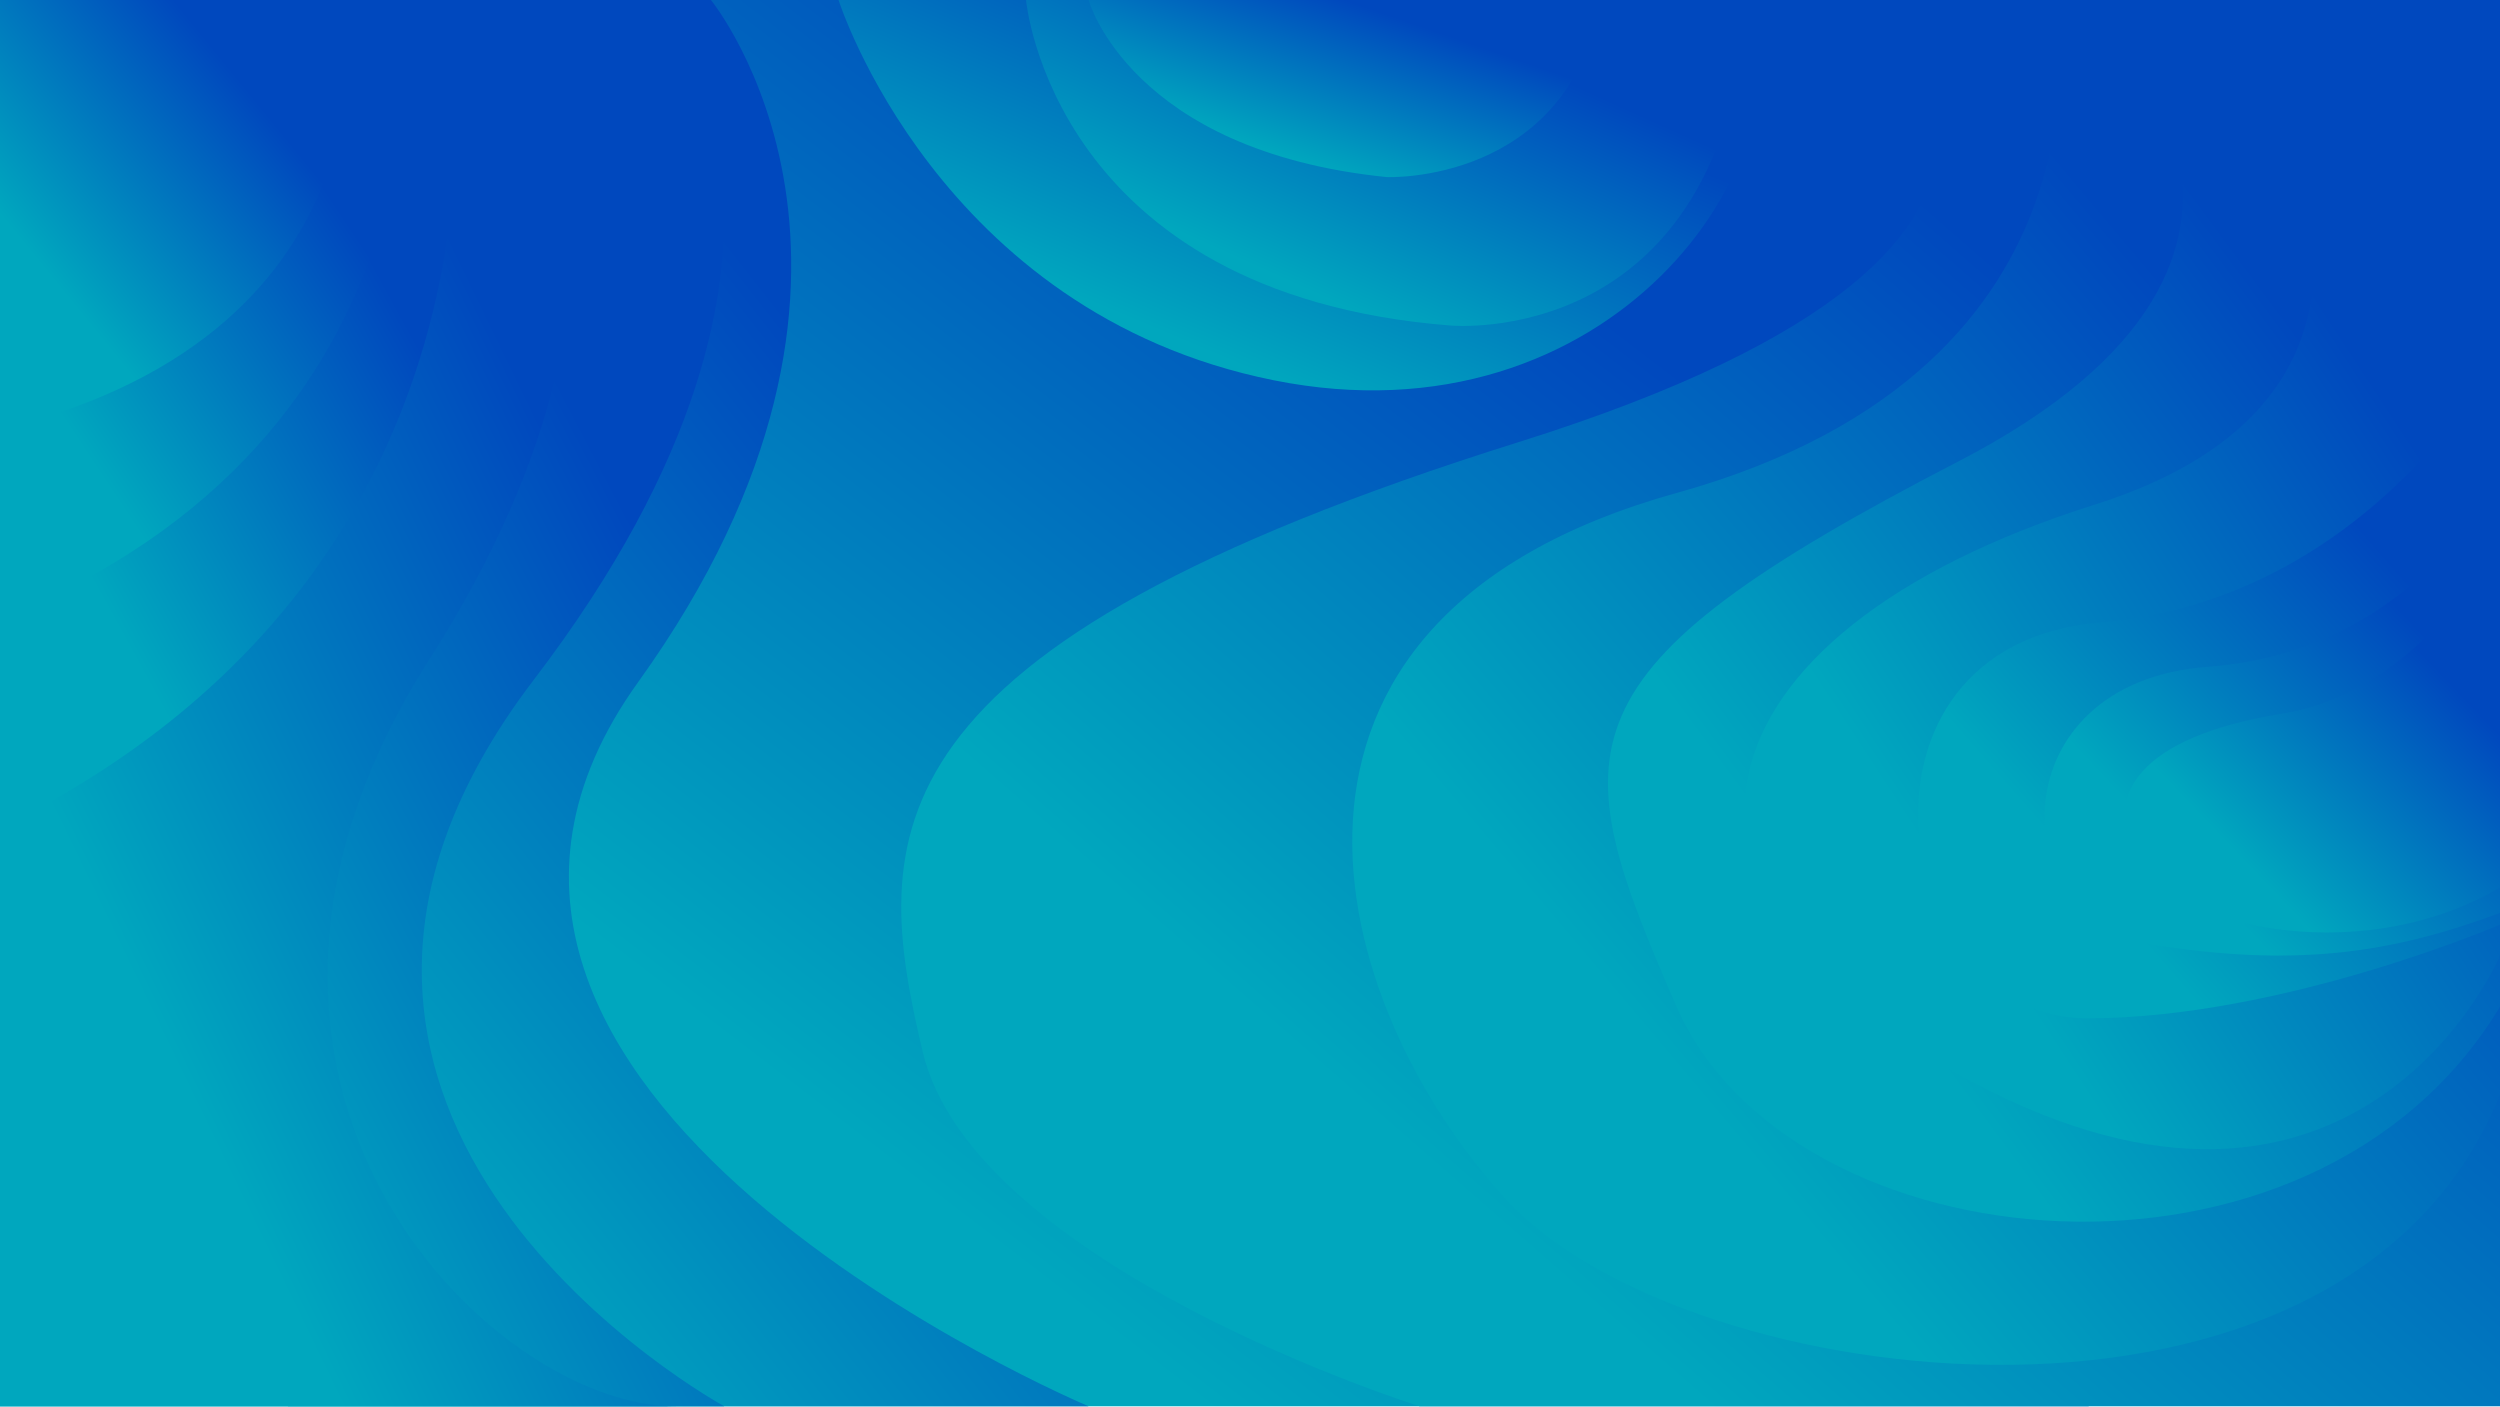
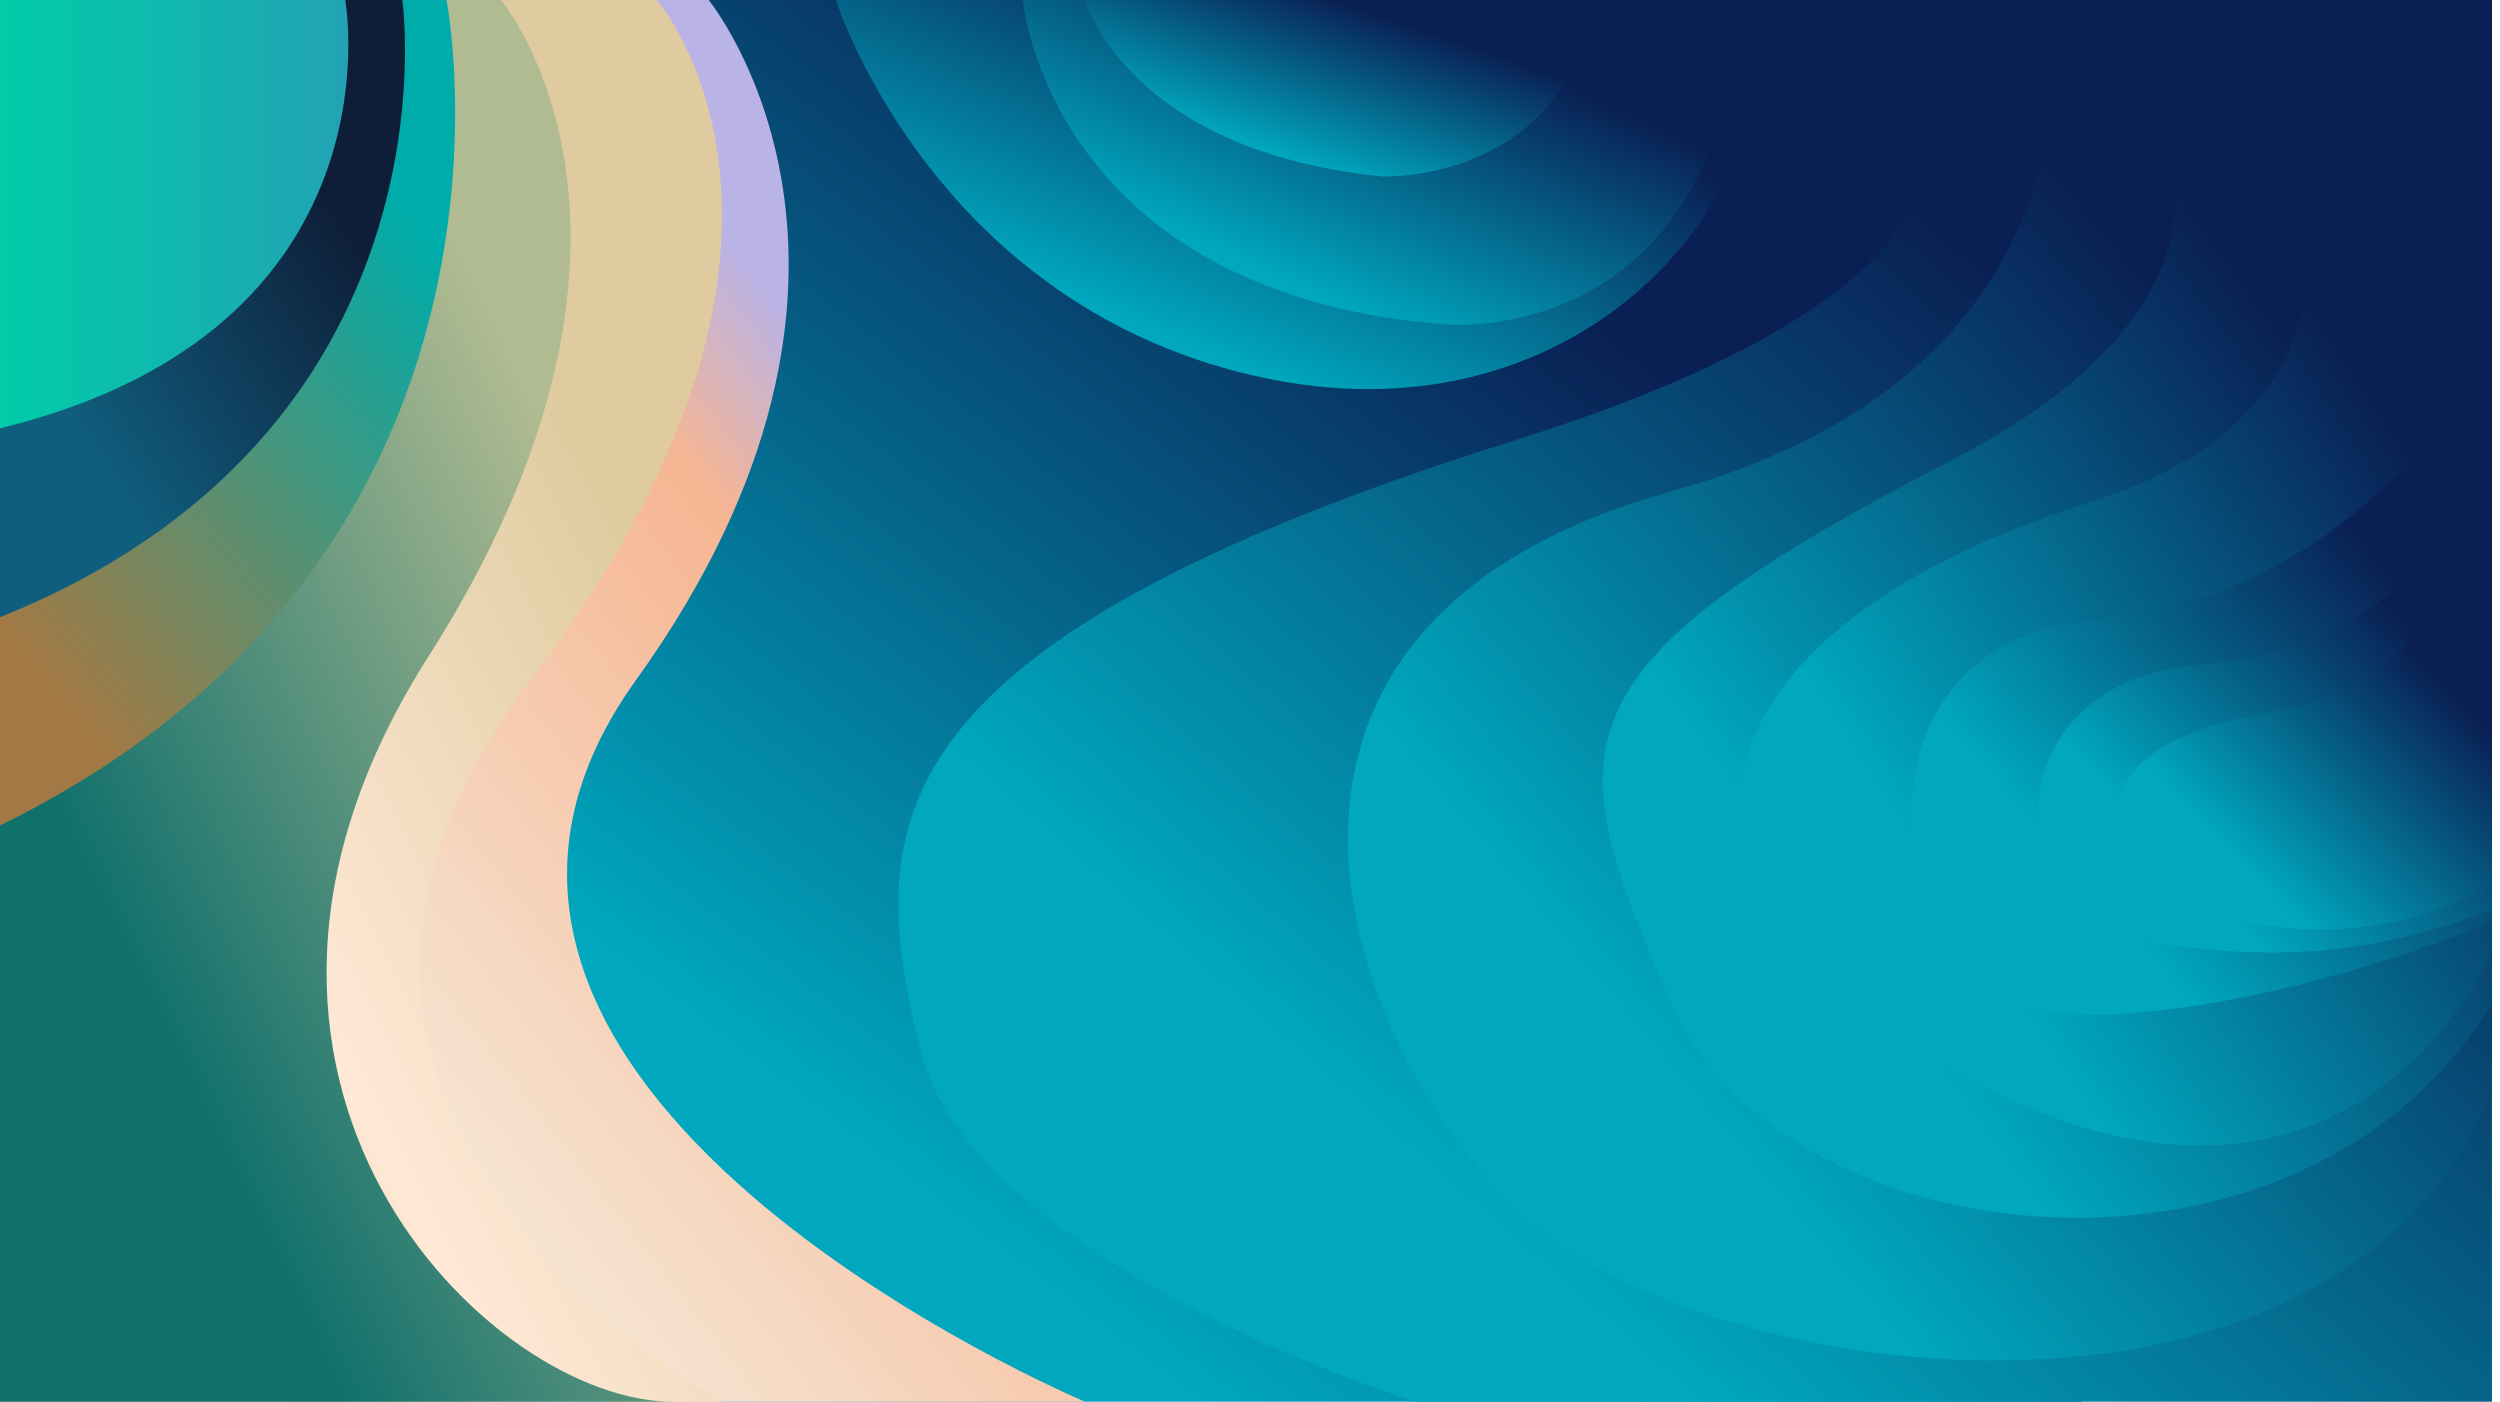
- <svg xmlns="http://www.w3.org/2000/svg" version="1.1" id="splash-background" x="0px" y="0px" viewBox="0 0 1920 1080" style="enable-background:new 0 0 1920 1080;" xml:space="preserve">
+ <svg xmlns="http://www.w3.org/2000/svg" version="1.1" preserveAspectRatio="none" xml:space="preserve">
  <defs>
    <linearGradient id="G_bottom" x1="50%" x2="0" y1="0" y2="0.5">
-       <stop offset="0%" stop-color="#0048be" />
+       <stop offset="0%" stop-color="#0a1f53" />
      <stop offset="100%" stop-color="#00a7be" />
    </linearGradient>
-     <style type="text/css">
-     	#splash-background .st0 {
-         width:100%;
-         height: 100%
-       }
-     </style>
+     <linearGradient id="G_left1" x1="50%" x2="0" y1="0" y2="0.5">
+       <stop offset="0%" stop-color="#bab3e5" />
+       <stop offset="20%" stop-color="#f6b592" />
+       <stop offset="100%" stop-color="#f6ebdb" />
+     </linearGradient>
+     <linearGradient id="G_left2" x1="50%" x2="0" y1="0" y2="0.5">
+       <stop offset="0%" stop-color="#dfcb9f" />
+       <stop offset="80%" stop-color="#ffe9d7" />
+       <stop offset="100%" stop-color="#e3b984" />
+     </linearGradient>
+     <linearGradient id="G_left3" x1="50%" x2="0" y1="0" y2="0.5">
+       <stop offset="0%" stop-color="#b0bb91" />
+       <stop offset="100%" stop-color="#10706c" />
+     </linearGradient>
+     <linearGradient id="G_left4" x1="50%" x2="0" y1="0" y2="0.75">
+       <stop offset="0%" stop-color="#00aca9" />
+       <stop offset="100%" stop-color="#a27944" />
+     </linearGradient>
+     <linearGradient id="G_left5" x1="50%" x2="0" y1="0" y2="0.5">
+       <stop offset="0%" stop-color="#0e1e38" />
+       <stop offset="100%" stop-color="#105e7e" />
+     </linearGradient>
+     <linearGradient id="G_left6" x1="1" x2="0" y1="0" y2="0">
+       <stop offset="0%" stop-color="#23a2b4" />
+       <stop offset="100%" stop-color="#00cca9" />
+     </linearGradient>
+     <linearGradient id="G_left7" x1="0" x2="0" y1="1" y2="0.5">
+       <stop offset="0%" stop-color="#00aca9" />
+       <stop offset="100%" stop-color="#a27944" />
+     </linearGradient>
  </defs>
-   <polygon id="bottom" class="st0" fill="url(#G_bottom)" points="278.1,0 221.1,1080 1604.1,1080 1619.1,0 ">
-     <animateTransform attributeName="transform" attributeType="XML" type="translate" dur="4s" values="5,23;-23,0;5,23" repeatCount="indefinite" />
-   </polygon>
-   <path id="left1" fill="url(#G_bottom)" class="st0" d="M546,0c0,0,170.7,208.7-56,524s346,556,346,556H0V0H546z">
-     <animateTransform attributeName="transform" attributeType="XML" type="translate" dur="4s" values="0,18;-18,0;0,18" repeatCount="indefinite" />
+   <polygon id="bottom" class="st0" fill="url(#G_bottom)" points="278.1,0 221.1,1080 1604.1,1080 1619.1,0 " />
+   <path id="left1" fill="url(#G_left1)" class="st0" d="M546,0c0,0,170.7,208.7-56,524s346,556,346,556H0V0H546z">
+     <animate begin="0s" repeatCount="indefinite" attributeName="d" dur="10s" values="M546,0c0,0,170.7,208.7-56,524s346,556,346,556H0V0H546z;         M546,0c0,0,170.7,308.7-56,524s346,556,346,556H0V0H546z;         M546,0c0,0,170.7,208.8-56,524s346,656,346,556H0V0H546z;         M546,0c0,0,170.7,208.7-56,524s346,556,346,556H0V0H546z" />
  </path>
-   <path id="left2" fill="url(#G_bottom)" class="st0" d="M506,0c0,0,162,184-96,522s146.2,558,146.2,558H0V0H506z">
-     <animateTransform attributeName="transform" attributeType="XML" type="translate" dur="4s" values="15,0;0,-15;15,0" repeatCount="indefinite" />
+   <path id="left2" fill="url(#G_left2)" class="st0" d="M506,0c0,0,162,184-96,522s146.2,558,146.2,558H0V0H506z">
+     <animate begin="0s" repeatCount="indefinite" attributeName="d" dur="14s" values="M506,0c0,0,162,184-96,522s146.2,558,146.2,558H0V0H506z;         M506,0c0,0,162,184-96,522s146.2,458,146.2,558H0V0H506z;         M506,0c0,0,162,184-96,522s146.2,558,246.2,558H0V0H506z;         M506,0c0,0,162,184-96,522s146.2,558,146.2,558H0V0H506z" />
  </path>
-   <path id="left3" fill="url(#G_bottom)" class="st0" d="M386,0c0,0,152,180-56,506s48,576,190,574H0V0H386z">
-     <animateTransform attributeName="transform" attributeType="XML" type="translate" dur="4s" values="0,15;-15,0;0,15" repeatCount="indefinite" />
+   <path id="left3" fill="url(#G_left3)" class="st0" d="M386,0c0,0,152,180-56,506s48,576,190,574H0V0H386z">
+     <animate begin="0s" repeatCount="indefinite" attributeName="d" dur="15s" values="M386,0c0,0,152,180-56,506s48,576,190,574H0V0H386z;         M386,0c0,0,60,180-56,506s48,576,190,574H0V0H386z;         M386,0c0,0,102,180-56,506s48,576,190,574H0V0H386z;         M386,0c0,0,152,180-56,506s48,576,190,574H0V0H386z" />
  </path>
-   <path id="left4" fill="url(#G_bottom)" class="st0" d="M344,0c0,0,84,426-344,636V0H344z">
-     <animateTransform attributeName="transform" attributeType="XML" type="translate" dur="4s" values="0,15;-15,0;0,15" repeatCount="indefinite" />
+   <path id="left4" fill="url(#G_left4)" class="st0" d="M344,0c0,0,84,426-344,636V0H344z">
+     <animate begin="0s" repeatCount="indefinite" attributeName="d" dur="5s" values="M344,0c0,0,84,426-344,636V0H344z;         M344,0c0,0,84,466-344,636V0H344z;         M344,0c50,0,84,426-344,636V0H344z;         M344,0c0,0,84,426-344,636V0H344z" />
  </path>
-   <path id="left5" fill="url(#G_bottom)" class="st0" d="M310,0c0,0,47.7,336-316.2,478L0,0H310z">
-     <animateTransform attributeName="transform" attributeType="XML" type="translate" dur="4s" values="0,15;-15,0;0,15" repeatCount="indefinite" />
+   <path id="left5" fill="url(#G_left5)" class="st0" d="M310,0c0,0,47.7,336-316.2,478L0,0H310z">
+     <animate begin="0s" repeatCount="indefinite" attributeName="d" dur="11s" values="M310,0c0,0,47.7,336-316.2,478L0,0H310z;         M310,0c0,0,47.7,336-316.2,578L0,0H310z;         M310,0c0,0,47.7,336-316.2,478L0,0H310z" />
  </path>
-   <path fill="url(#G_bottom)" class="st0" d="M266,0c0,0,46,254-266,330V0H266z">
-     <animateTransform attributeName="transform" attributeType="XML" type="translate" dur="4s" values="0,15;-15,0;0,15" repeatCount="indefinite" />
+   <path id="left6" fill="url(#G_left6)" class="st0" d="M266,0c0,0,46,254-266,330V0H266z">
+     <animate begin="0s" repeatCount="indefinite" attributeName="d" dur="8s" values="M266,0c0,0,46,254-266,330V0H266z;         M266,0c0,100,46,254-266,330V0H266z;         M266,0c0,0,46,254-266,330V0H266z" />
  </path>
  <path id="top1" fill="url(#G_bottom)" class="st0" d="M644,0c0,0,76,240,334,292s414-168,364-292H644z">
-     <animateTransform attributeName="transform" attributeType="XML" type="translate" dur="4s" values="0,15;-15,0;0,15" repeatCount="indefinite" />
+     <animate begin="0s" repeatCount="indefinite" attributeName="d" dur="10s" values="M644,0c0,0,76,240,334,292s414-168,364-292H644z;         M700,0c0,0,76,240,334,292s414-168,364-292H644z;         M644,0c0,0,76,240,334,292s414-168,364-292H644z" />
  </path>
  <path id="top2" fill="url(#G_bottom)" class="st0" d="M1114,250c0,0,210,20,228-250H788C788,0,808,226,1114,250z">
-     <animateTransform attributeName="transform" attributeType="XML" type="translate" dur="4s" values="0,15;-15,0;0,15" repeatCount="indefinite" />
+     <animate begin="0s" repeatCount="indefinite" attributeName="d" dur="5s" values="M1114,250c0,0,210,20,228-250H788C788,0,808,226,1114,250z;         M1114,250c0,0,110,20,200-250H788C788,0,808,226,1114,250z;         M1114,250c0,0,210,20,228-250H788C788,0,808,226,1114,250z" />
  </path>
  <path id="top3" fill="url(#G_bottom)" class="st0" d="M1065,136c0,0,139,6,165-136H836C836,0,868,116,1065,136z">
-     <animateTransform attributeName="transform" attributeType="XML" type="translate" dur="4s" values="0,15;-15,0;0,15" repeatCount="indefinite" />
+     <animate begin="0s" repeatCount="indefinite" attributeName="d" dur="6s" values="M1065,136c0,0,139,6,165-136H836C836,0,868,116,1065,136z;         M1099,136c0,0,139,6,165-136H836C836,0,868,150,1065,136z;         M1065,136c0,0,139,6,165-136H836C836,0,868,116,1065,136z" />
  </path>
-   <path id="right1" fill="url(#G_bottom)" class="st0" d="M1430.1,0c0,0,243,180.6-264,339.6s-496.5,303-457.5,468s381.6,272.4,381.6,272.4l829.8,0V0H1430.1    z">
-     <animateTransform attributeName="transform" attributeType="XML" type="translate" dur="4s" values="0,15;-15,0;0,15" repeatCount="indefinite" />
+   <path id="right1" fill="url(#G_bottom)" class="st0" d="M1430.1,0c0,0,243,180.6-264,339.6s-496.5,303-457.5,468s381.6,272.4,381.6,272.4l829.8,0V0H1430.1z">
+     <animate begin="0s" repeatCount="indefinite" attributeName="d" dur="7s" values="M1430.1,0c0,0,243,180.6-264,339.6s-496.5,303-457.5,468s381.6,272.4,381.6,272.4l829.8,0V0H1430.1z;         M1430.1,40c0,0,143,280.6-264,339.6s-496.5,303-457.5,468s381.6,272.4,381.6,272.4l829.8,0V0H1430.1z;         M1430.1,0c0,0,243,180.6-264,339.6s-496.5,303-457.5,468s381.6,272.4,381.6,272.4l829.8,0V0H1430.1z" />
  </path>
  <path id="right2" fill="url(#G_bottom)" class="st0" d="M1577.5,0c0,0,61.1,281.1-289.9,378.6s-268.5,393-130.5,543s643.9,214.5,762.9-81V0H1577.5z">
-     <animateTransform attributeName="transform" attributeType="XML" type="translate" dur="4s" values="0,15;-15,0;0,15" repeatCount="indefinite" />
+     <animate begin="0s" repeatCount="indefinite" attributeName="d" dur="12s" values="M1577.5,0c0,0,61.1,281.1-289.9,378.6s-268.5,393-130.5,543s643.9,214.5,762.9-81V0H1577.5z;         M1577.5,0c0,0,61.1,281.1-289.9,378.6s-268.5,493-130.5,643s643.9,414.5,762.9-81V0H1577.5z;         M1577.5,0c0,0,61.1,281.1-289.9,378.6s-268.5,393-130.5,543s643.9,214.5,762.9-81V0H1577.5z" />
  </path>
-   <path id="right3" fill="url(#G_bottom)" class="st0" d="M1608.6,6.6c0,0,208.5,186-105,348s-303,219-216,418.5c87,199.5,487.9,240,632.4,0V0h-323.4    L1608.6,6.6z">
-     <animateTransform attributeName="transform" attributeType="XML" type="translate" dur="4s" values="0,15;-15,0;0,15" repeatCount="indefinite" />
+   <path id="right3" fill="url(#G_bottom)" class="st0" d="M1608.6,6.6c0,0,208.5,186-105,348s-303,219-216,418.5c87,199.5,487.9,240,632.4,0V0h-323.4L1608.6,6.6z">
+     <animate begin="0s" repeatCount="indefinite" attributeName="d" dur="11s" values="M1608.6,6.6c0,0,208.5,186-105,348s-303,219-216,418.5c87,199.5,487.9,240,632.4,0V0h-323.4L1608.6,6.6z;         M1648.6,6.8c0,0,208.5,186-105,348s-303,219-216,418.5c87,199.5,487.9,240,632.4,0V0h-323.4L1608.6,6.6z;         M1608.6,6.6c0,0,208.5,186-105,348s-303,219-216,418.5c87,199.5,487.9,240,632.4,0V0h-323.4L1608.6,6.6z" />
  </path>
  <path id="right4" fill="url(#G_bottom)" class="st0" d="M1703.1,0c0,0,219,288.6-94.5,387.6s-369,306-81,450S1920,733.9,1920,733.9V0H1703.1z">
-     <animateTransform attributeName="transform" attributeType="XML" type="translate" dur="4s" values="0,15;-15,0;0,15" repeatCount="indefinite" />
+     <animate begin="0s" repeatCount="indefinite" attributeName="d" dur="9s" values="M1703.1,0c0,0,219,288.6-94.5,387.6s-369,306-81,450S1920,733.9,1920,733.9V0H1703.1z;         M1703.1,0c0,0,219,288.6-94.5,387.6s-369,406-81,450S1920,733.9,1920,733.9V0H1703.1z;         M1703.1,0c0,0,219,288.6-94.5,387.6s-369,306-81,450S1920,733.9,1920,733.9V0H1703.1z" />
  </path>
  <path id="right5" fill="url(#G_bottom)" class="st0" d="M1920,272.1c0,0-98.5,188.3-306.9,205.9s-160.5,304.1-10.5,304.1s317.4-72,317.4-72V272.1z">
-     <animateTransform attributeName="transform" attributeType="XML" type="translate" dur="4s" values="0,15;-15,0;0,15" repeatCount="indefinite" />
+     <animate begin="0s" repeatCount="indefinite" attributeName="d" dur="14s" values="M1920,272.1c0,0-98.5,188.3-306.9,205.9s-160.5,304.1-10.5,304.1s317.4-72,317.4-72V272.1z;         M1920,272.1c0,1-98.5,188.3-306.9,205.9s-160.5,304.1-10.5,304.1s317.4-72,317.4-72V272.1z;         M1920,272.1c0,0-98.5,188.3-306.9,205.9s-160.5,304.1-10.5,304.1s317.4-72,317.4-72V272.1z" />
  </path>
  <path id="right6" fill="url(#G_bottom)" class="st0" d="M1920,365.1c0,0-62.5,135-224.4,147s-156,195-45,213c111,18,184.9,7.5,269.4-24V365.1z">
-     <animateTransform attributeName="transform" attributeType="XML" type="translate" dur="4s" values="0,15;-15,0;0,15" repeatCount="indefinite" />
+     <animate begin="0s" repeatCount="indefinite" attributeName="d" dur="6s" values="M1920,365.1c0,0-62.5,135-224.4,147s-156,195-45,213c111,18,184.9,7.5,269.4-24V365.1z;         M1940,345.1c0,0-82.5,135-244.4,147s-176,195-45,213c111,18,184.9,7.5,269.4-24V365.1z;         M1920,365.1c0,0-62.5,135-224.4,147s-156,195-45,213c111,18,184.9,7.5,269.4-24V365.1z" />
  </path>
-   <path id="right7" fill="url(#G_bottom)" class="st0" d="M1920,413.1c0,0-56.5,117-167.4,135c-111,18-136.5,63-114,111c22.5,48,168.4,88.5,281.4,22.5V413.1    z">
-     <animateTransform attributeName="transform" attributeType="XML" type="translate" dur="4s" values="0,15;-15,0;0,15" repeatCount="indefinite" />
+   <path id="right7" fill="url(#G_bottom)" class="st0" d="M1920,413.1c0,0-56.5,117-167.4,135c-111,18-136.5,63-114,111c22.5,48,168.4,88.5,281.4,22.5V413.1z">
+     <animate begin="0s" repeatCount="indefinite" attributeName="d" dur="13s" values="M1920,413.1c0,0-56.5,117-167.4,135c-111,18-136.5,63-114,111c22.5,48,168.4,88.5,281.4,22.5V413.1z;         M1920,413.1c0,0-56.5,117-197.4,135c-111,18-136.5,63-114,111c22.5,48,168.4,88.5,281.4,22.5V413.1z;         M1920,413.1c0,0-56.5,117-167.4,135c-111,18-136.5,63-114,111c22.5,48,168.4,88.5,281.4,22.5V413.1z" />
  </path>
</svg>
